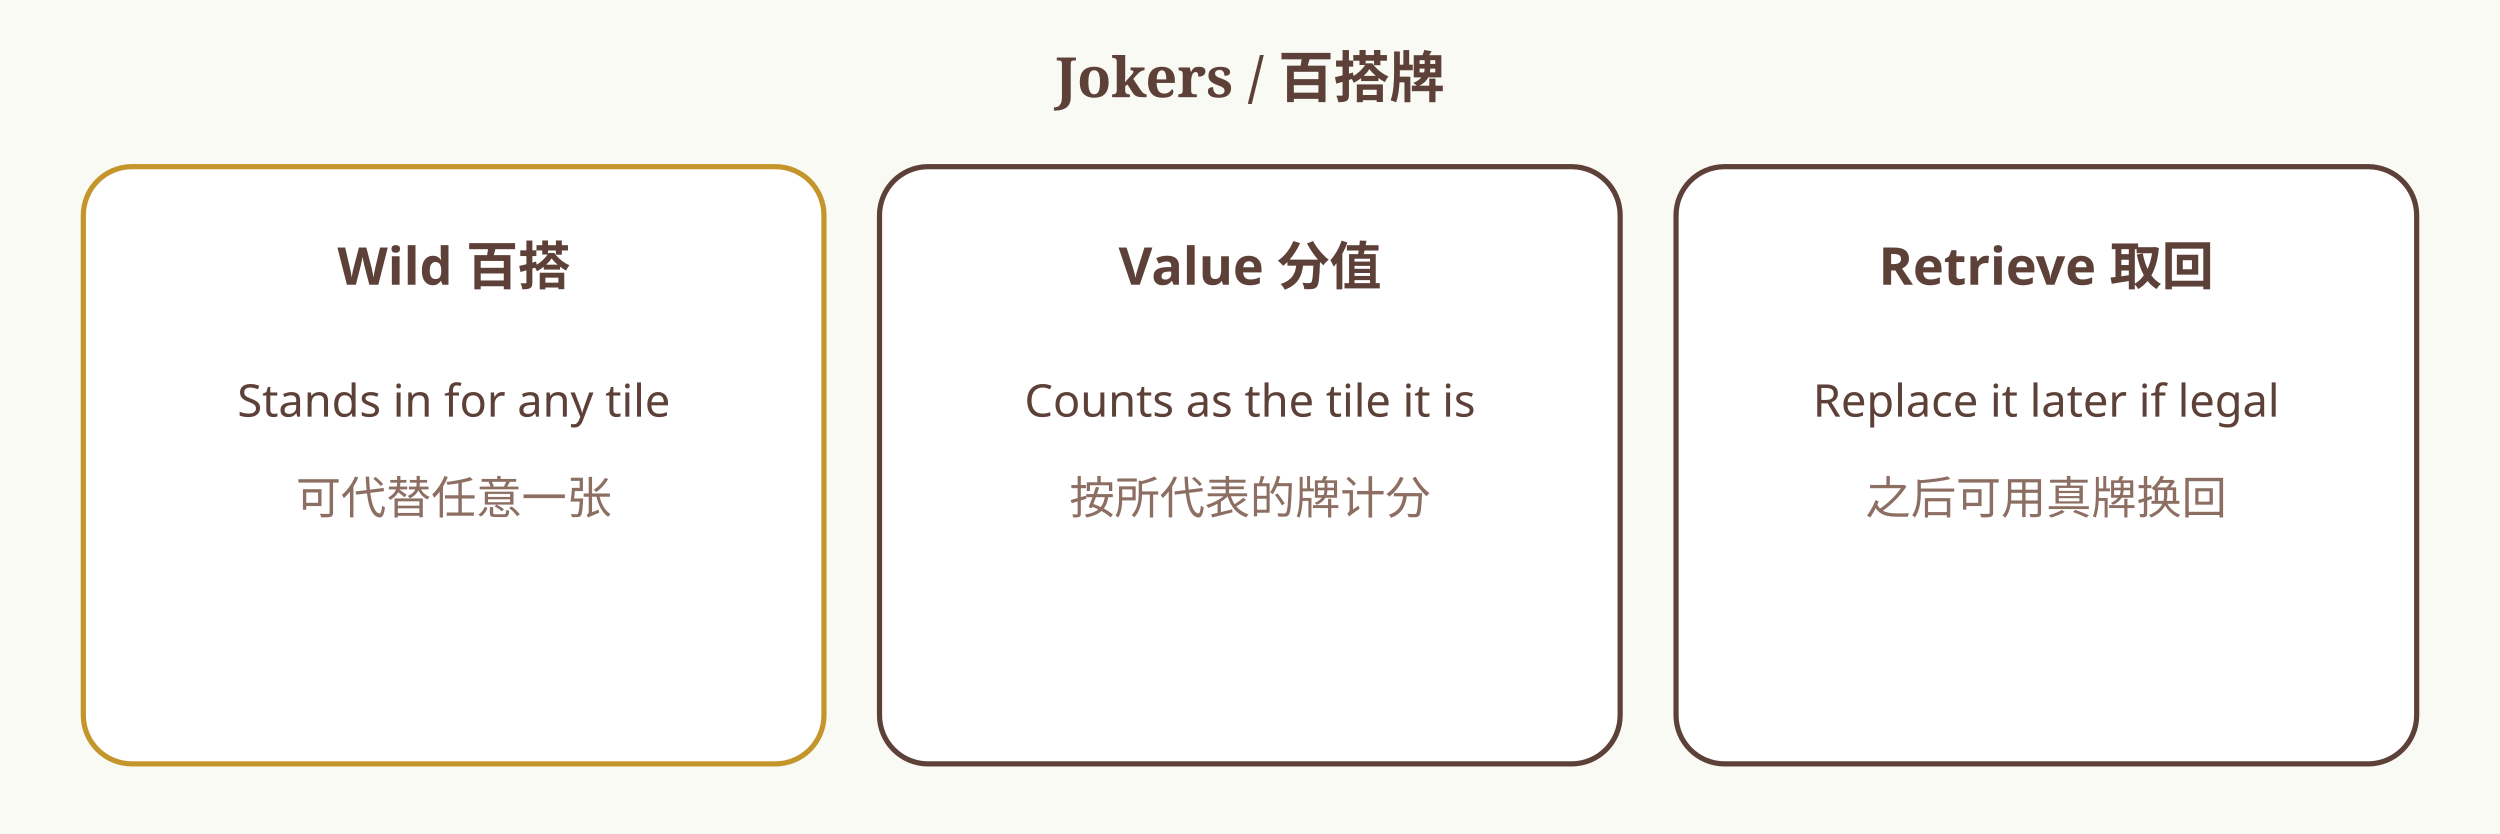
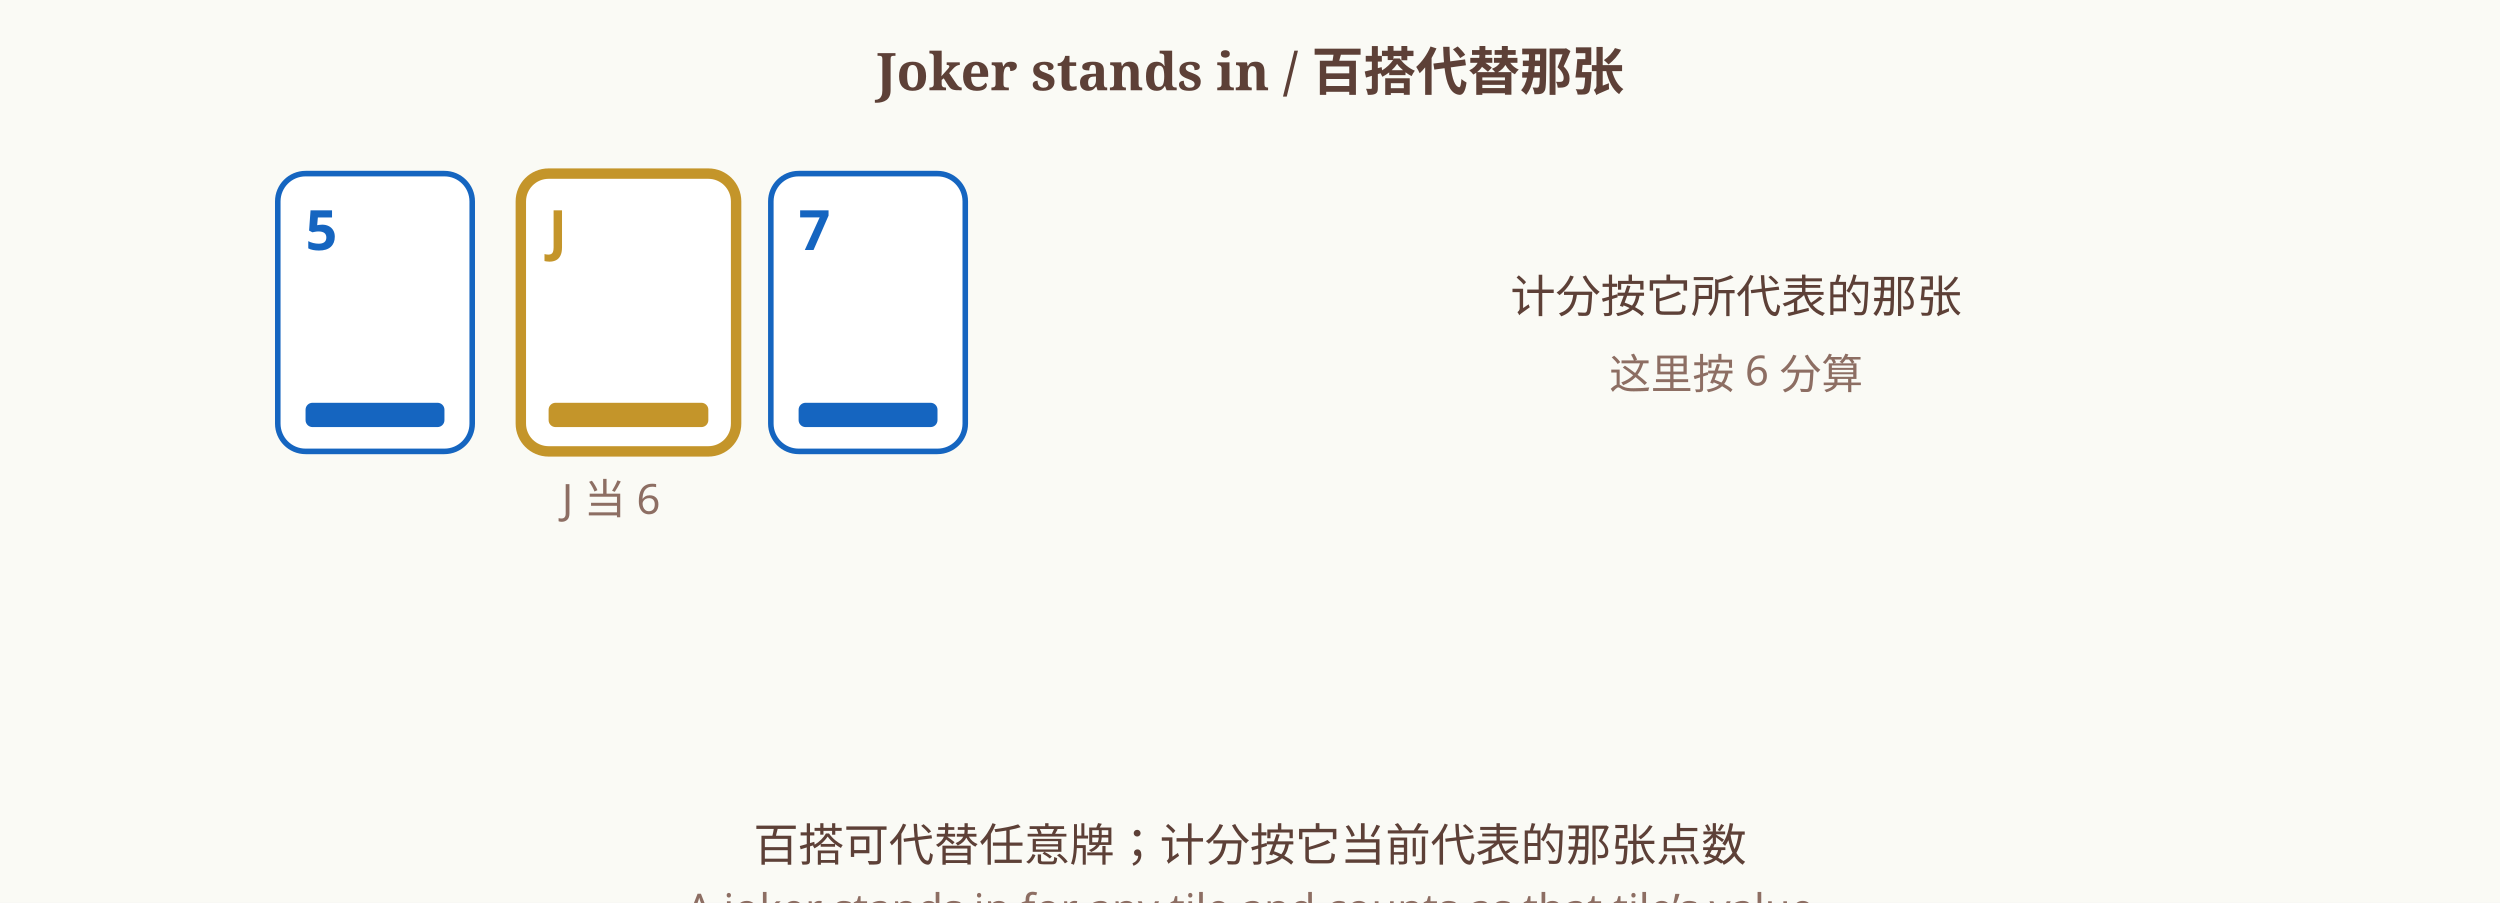
- <svg xmlns="http://www.w3.org/2000/svg" viewBox="0 0 720 240" role="img">
-   <rect width="720" height="240" fill="#FAFAF5" />
-   <text x="360" y="28" text-anchor="middle" font-family="Georgia, serif" font-size="16" fill="#5D4037" font-weight="700">Jokers / 百搭牌</text>
-   <g font-family="'PingFang SC', 'Hiragino Sans GB', 'Microsoft YaHei', sans-serif" font-size="13" text-anchor="middle">
-     <rect x="24.0" y="48" width="213.3" height="172" rx="14" fill="#fff" stroke="#C4952A" stroke-width="1.5" />
-     <text x="130.7" y="82" fill="#5D4037" font-weight="700" font-size="15">Wild 百搭</text>
-     <text x="130.7" y="120" fill="#5D4037">Stands in for any tile</text>
-     <text x="130.7" y="148" fill="#8D6E63">可代替任意一张</text>
-     <rect x="253.3" y="48" width="213.3" height="172" rx="14" fill="#fff" stroke="#5D4037" stroke-width="1.5" />
-     <text x="360.0" y="82" fill="#5D4037" font-weight="700" font-size="15">Value 分值</text>
-     <text x="360.0" y="120" fill="#5D4037">Counts as the tile it is</text>
-     <text x="360.0" y="148" fill="#8D6E63">按所代表的牌计分</text>
-     <rect x="482.7" y="48" width="213.3" height="172" rx="14" fill="#fff" stroke="#5D4037" stroke-width="1.5" />
-     <text x="589.3" y="82" fill="#5D4037" font-weight="700" font-size="15">Retrieve 取回</text>
-     <text x="589.3" y="120" fill="#5D4037">Replace it later if legal</text>
-     <text x="589.3" y="148" fill="#8D6E63">之后可用真牌换回</text>
+ <svg xmlns="http://www.w3.org/2000/svg" viewBox="0 0 720 260" role="img">
+   <rect width="720" height="260" fill="#FAFAF5" />
+   <defs>
+     <marker id="arr" markerWidth="8" markerHeight="8" refX="6" refY="4" orient="auto">
+       <path d="M0 0l8 4-8 4z" fill="#C4952A" />
+     </marker>
+   </defs>
+   <text x="360" y="26" text-anchor="middle" font-family="Georgia, serif" font-size="15" fill="#5D4037" font-weight="700">Joker stands in / 百搭代替那张</text>
+   <g>
+     <rect x="80" y="50" width="56" height="80" rx="8" fill="#fff" stroke="#1565C0" stroke-width="1.6" />
+     <text x="88" y="72" font-family="'PingFang SC', 'Hiragino Sans GB', 'Microsoft YaHei', sans-serif" font-size="16" font-weight="700" fill="#1565C0">5</text>
+     <rect x="88" y="116" width="40" height="7" rx="2" fill="#1565C0" />
  </g>
+   <g>
+     <rect x="150" y="50" width="62" height="80" rx="8" fill="#fff" stroke="#C4952A" stroke-width="3" />
+     <text x="158" y="72" font-family="'PingFang SC', 'Hiragino Sans GB', 'Microsoft YaHei', sans-serif" font-size="16" font-weight="700" fill="#C4952A">J</text>
+     <rect x="158" y="116" width="46" height="7" rx="2" fill="#C4952A" />
+   </g>
+   <g>
+     <rect x="222" y="50" width="56" height="80" rx="8" fill="#fff" stroke="#1565C0" stroke-width="1.6" />
+     <text x="230" y="72" font-family="'PingFang SC', 'Hiragino Sans GB', 'Microsoft YaHei', sans-serif" font-size="16" font-weight="700" fill="#1565C0">7</text>
+     <rect x="230" y="116" width="40" height="7" rx="2" fill="#1565C0" />
+   </g>
+   <text x="176" y="148" text-anchor="middle" font-family="'PingFang SC', 'Hiragino Sans GB', 'Microsoft YaHei', sans-serif" font-size="12" fill="#8D6E63">J 当 6</text>
+   <text x="500" y="90" text-anchor="middle" font-family="'PingFang SC', 'Hiragino Sans GB', 'Microsoft YaHei', sans-serif" font-size="13" fill="#5D4037">计分按它所代表的那张</text>
+   <text x="500" y="112" text-anchor="middle" font-family="'PingFang SC', 'Hiragino Sans GB', 'Microsoft YaHei', sans-serif" font-size="12" fill="#8D6E63">这里按 6 分算</text>
+   <text x="360" y="248" text-anchor="middle" font-family="'PingFang SC', 'Hiragino Sans GB', 'Microsoft YaHei', sans-serif" font-size="13" fill="#5D4037">百搭可代替任意牌；计分按它当前代表的那张点数</text>
+   <text x="360" y="266" text-anchor="middle" font-family="'PingFang SC', 'Hiragino Sans GB', 'Microsoft YaHei', sans-serif" font-size="12" fill="#8D6E63">A joker stands in for any tile and counts as that tile’s value</text>
</svg>
